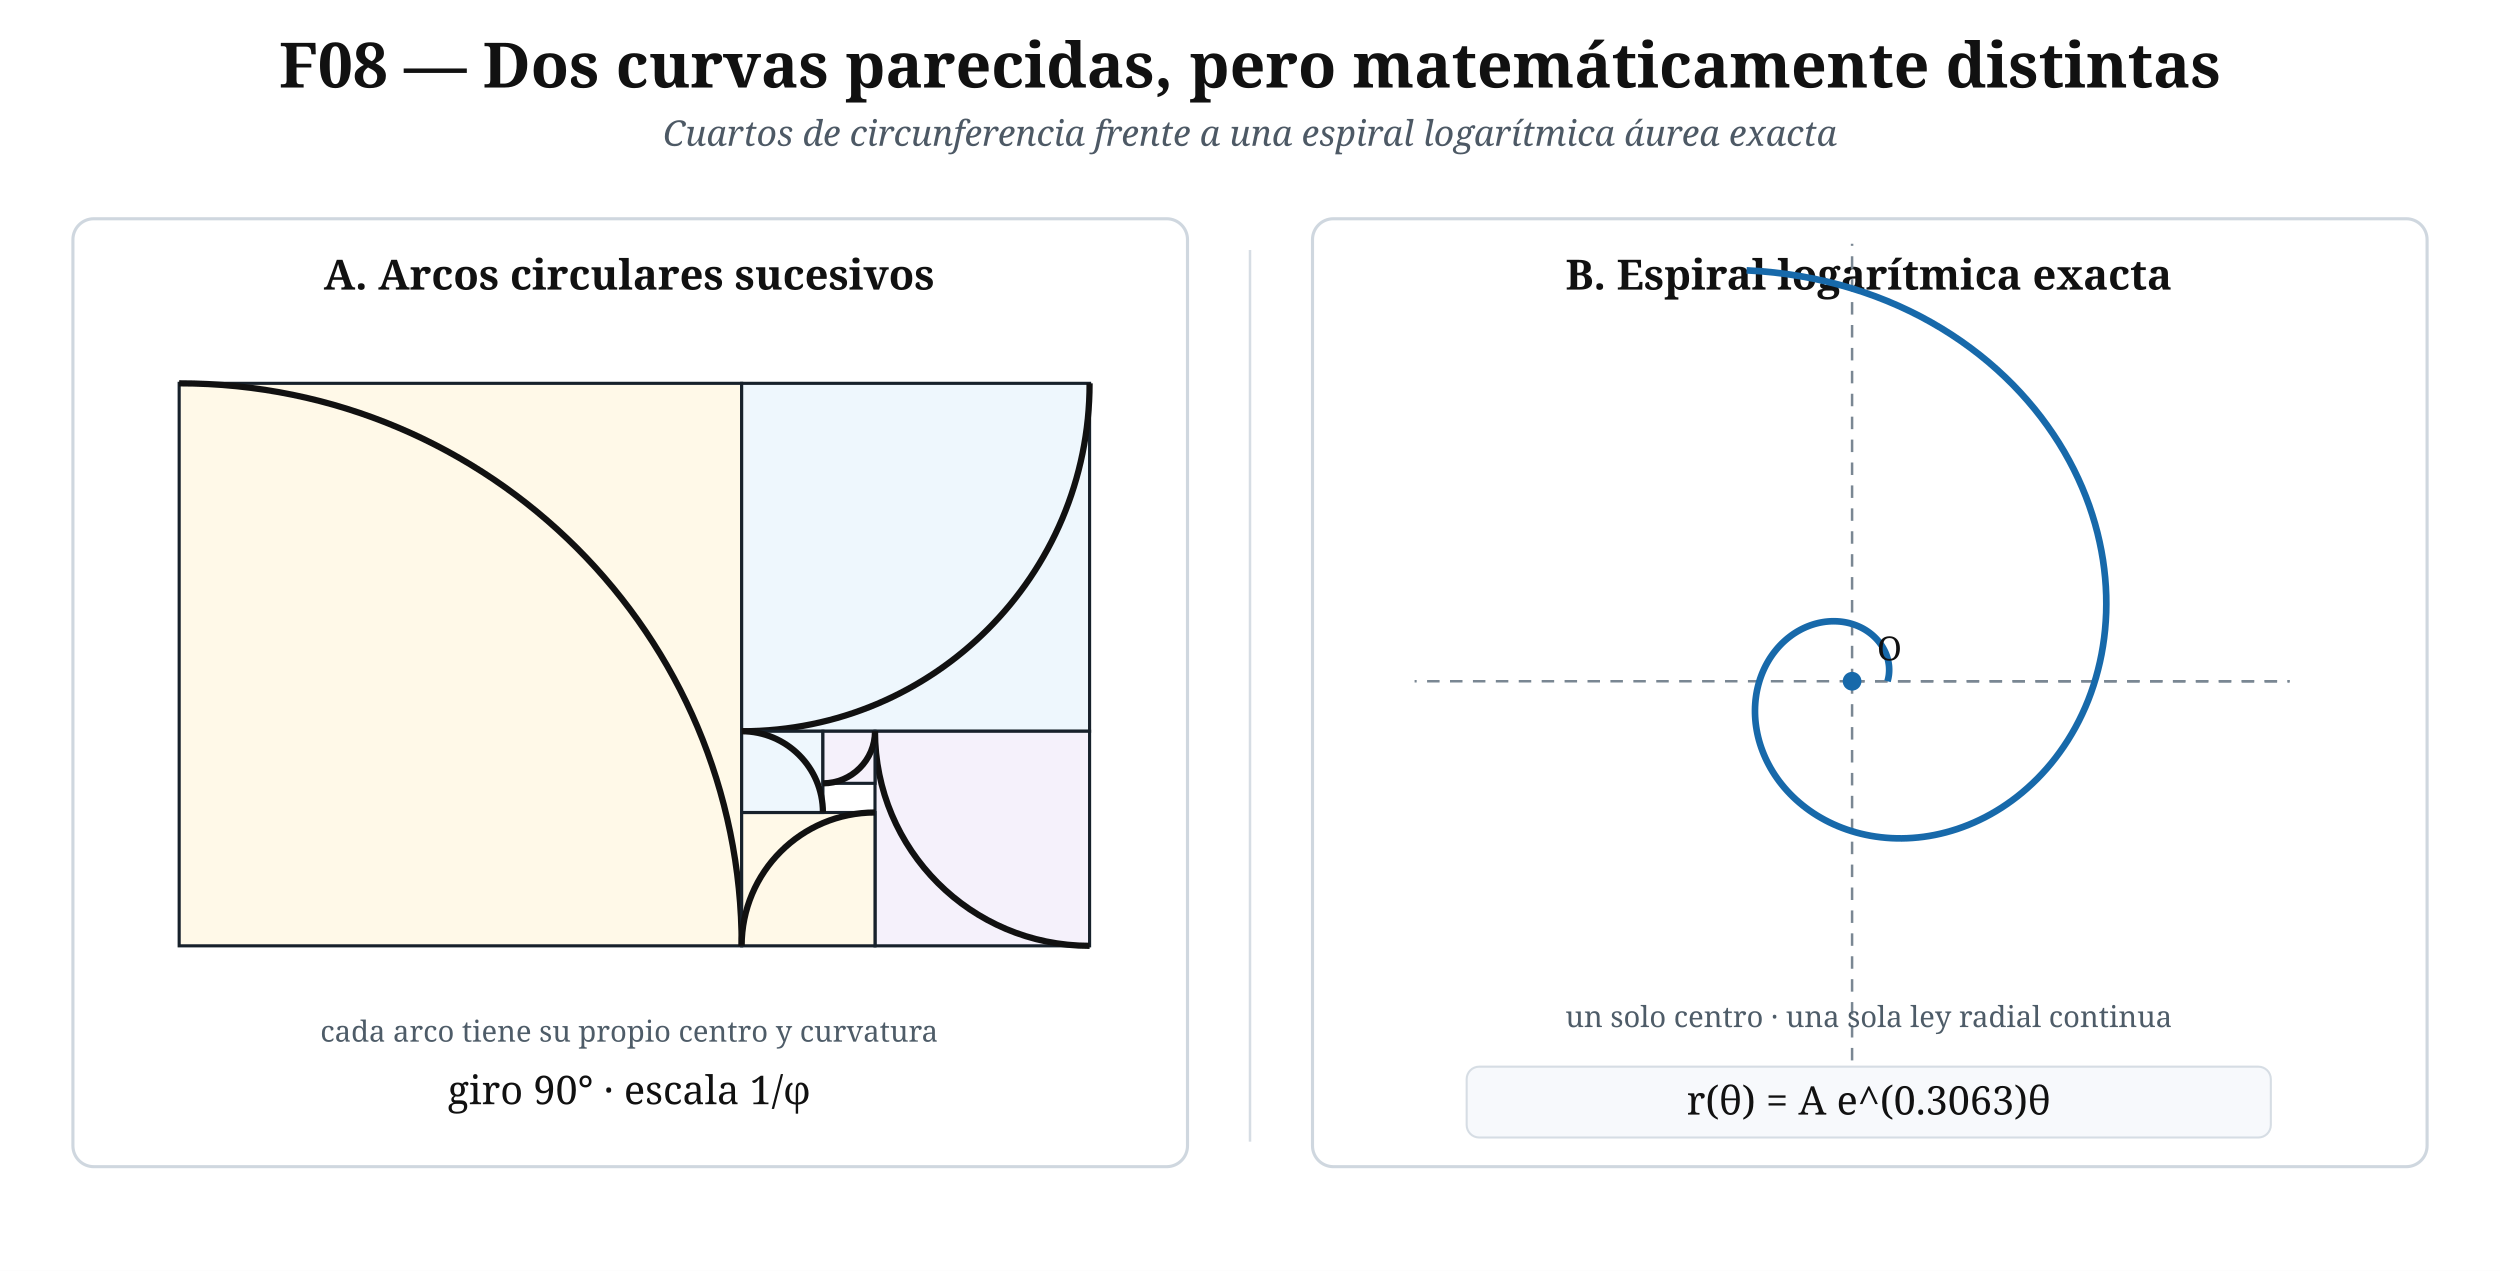
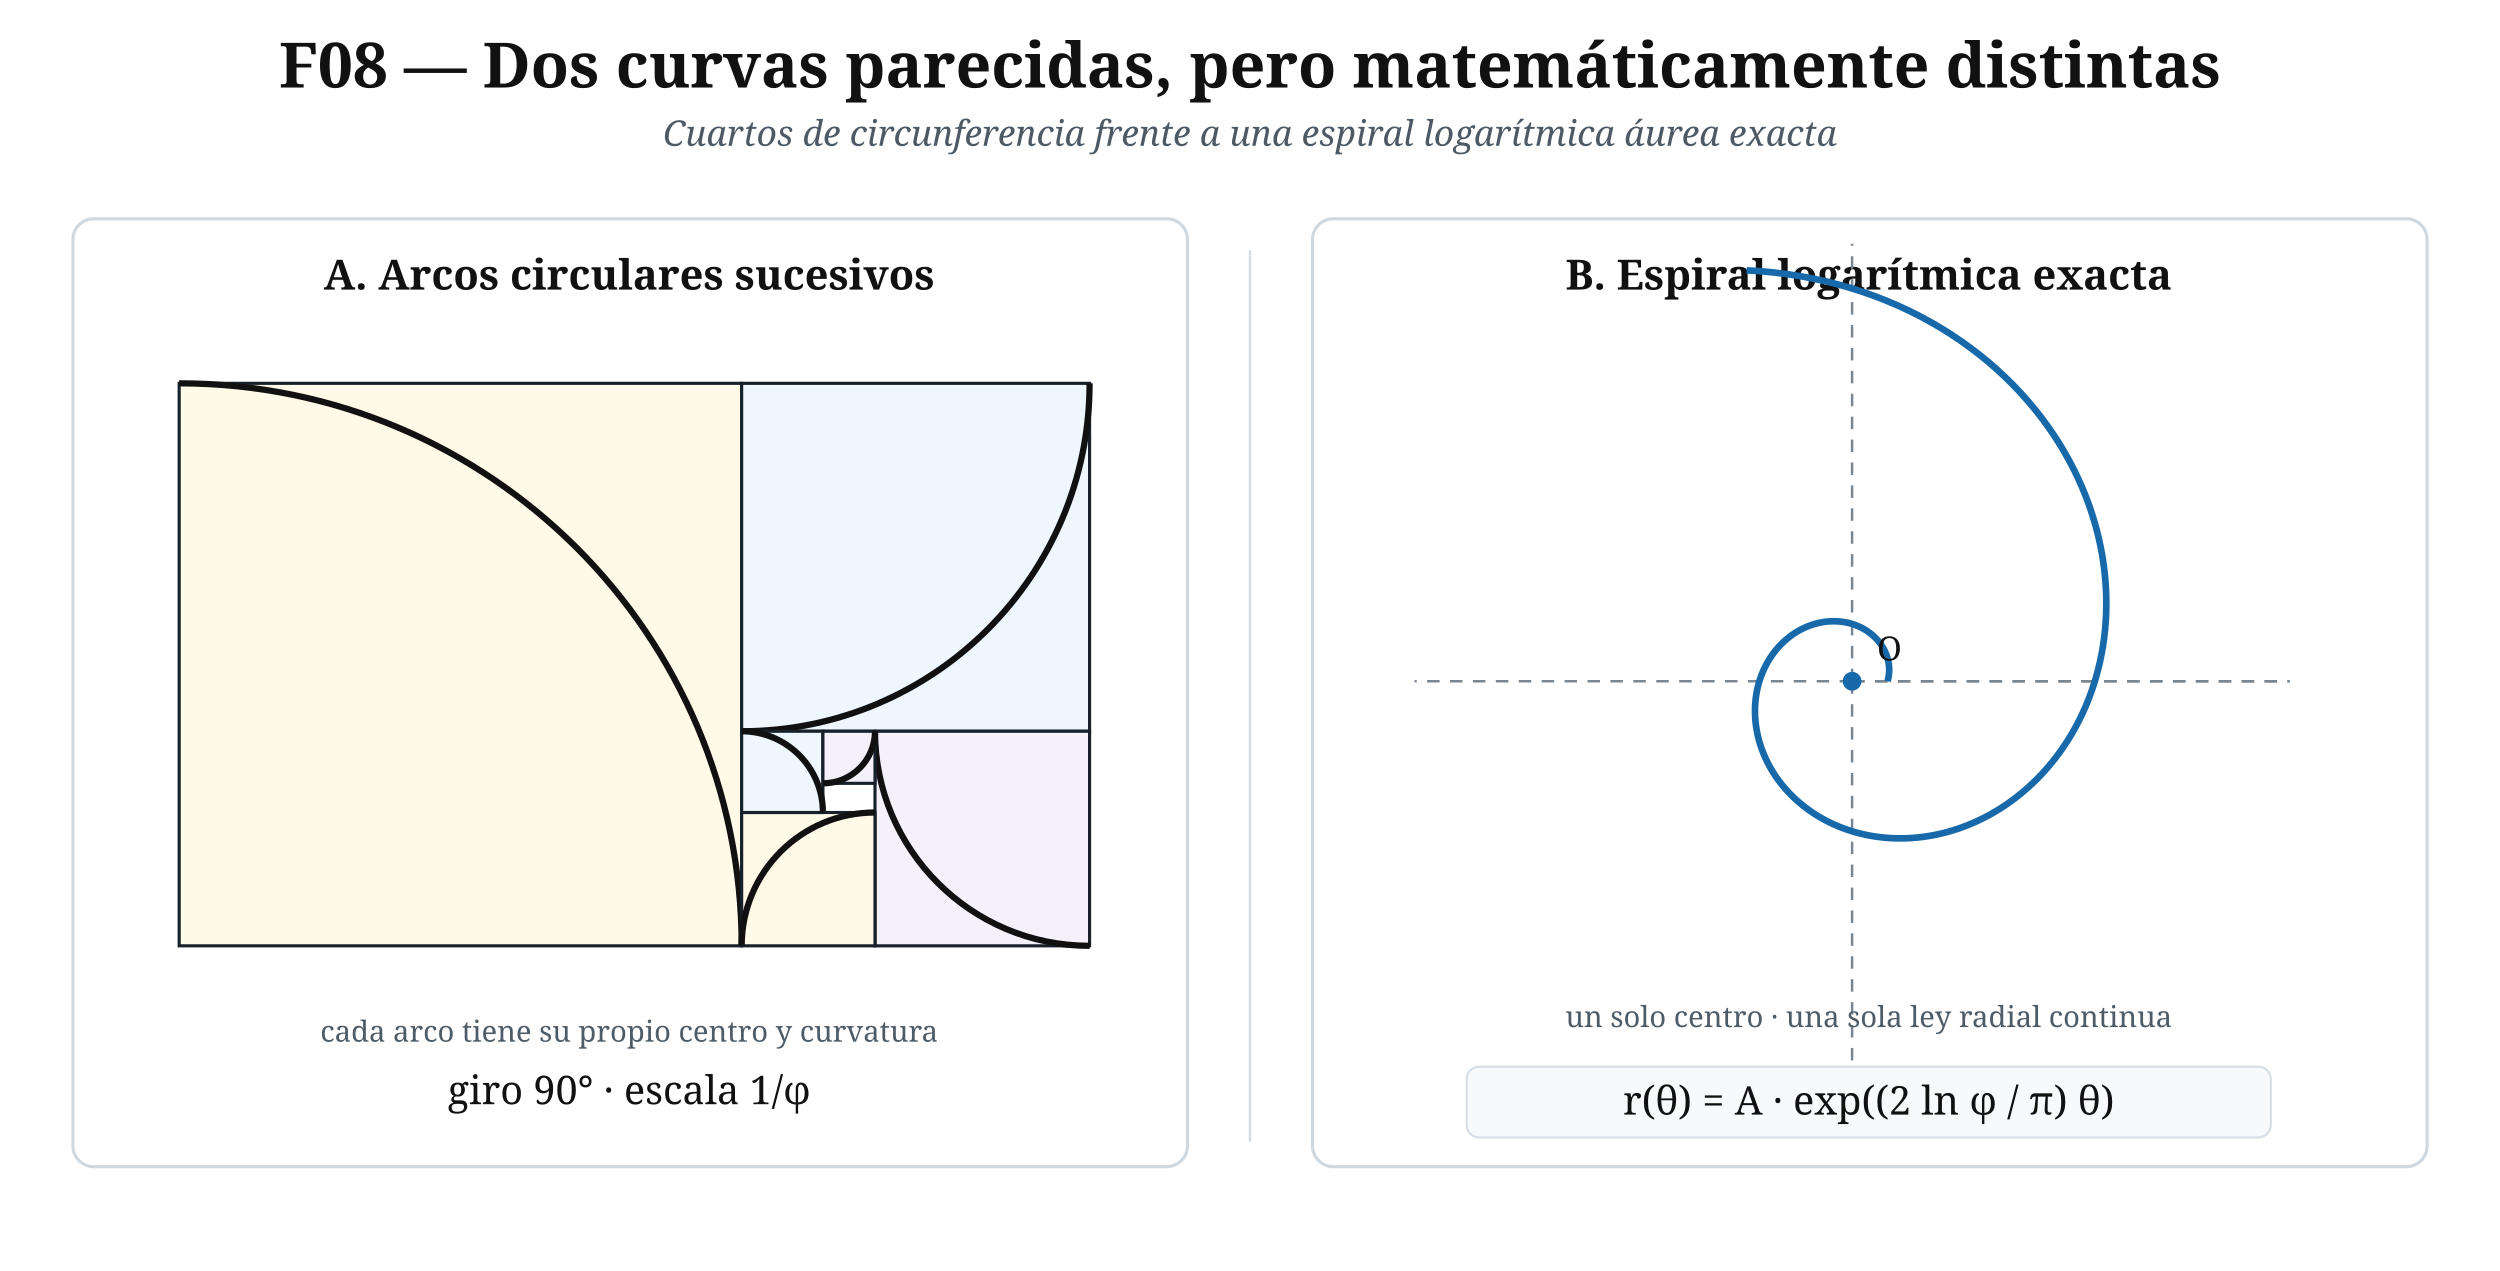
<svg xmlns="http://www.w3.org/2000/svg" width="1200" height="610" viewBox="0 0 1200 610" role="img" aria-labelledby="title desc">
  <style>
 .bg{fill:#fff}.panel{fill:#fff;stroke:#cfd7df;stroke-width:1.5}.title{font:700 30px Georgia,serif;fill:#111}.subtitle{font:italic 17px Georgia,serif;fill:#4d5965}.head{font:700 20px Georgia,serif;fill:#111}.label{font:16px Georgia,serif;fill:#111}.small{font:14px Georgia,serif;fill:#4e5c68}.math{font:19px Georgia,serif;fill:#111}
 .sq{fill:none;stroke:#17212b;stroke-width:1.5}.s0{fill:#fff9e8}.s1{fill:#eef7fd}.s2{fill:#f5f1fb}.arc{fill:none;stroke:#111;stroke-width:3}.center{fill:#1769aa}.ray{stroke:#7a8793;stroke-width:1.2;stroke-dasharray:6 5}.spiral{fill:none;stroke:#1769aa;stroke-width:3.2}.divider{stroke:#d6dde4;stroke-width:1.2}.note{fill:#f7f9fc;stroke:#d6dde4;stroke-width:1}
</style>
  <rect class="bg" width="1200" height="610" />
  <text class="title" x="600" y="42" text-anchor="middle">F08 — Dos curvas parecidas, pero matemáticamente distintas</text>
  <text class="subtitle" x="600" y="70" text-anchor="middle">Cuartos de circunferencia frente a una espiral logarítmica áurea exacta</text>
  <rect class="panel" x="35" y="105" width="535" height="455" rx="10" />
  <text class="head" x="302" y="139" text-anchor="middle">A. Arcos circulares sucesivos</text>
  <rect x="86" y="184" width="270" height="270" class="sq s0" />
  <path d="M 86 184 A 270 270 0 0 1 356 454" class="arc" />
  <rect x="356" y="184" width="167" height="167" class="sq s1" />
  <path d="M 523 184 A 167 167 0 0 1 356 351" class="arc" />
  <rect x="420" y="351" width="103" height="103" class="sq s2" />
  <path d="M 523 454 A 103 103 0 0 1 420 351" class="arc" />
  <rect x="356" y="390" width="64" height="64" class="sq s0" />
  <path d="M 356 454 A 64 64 0 0 1 420 390" class="arc" />
  <rect x="356" y="351" width="39" height="39" class="sq s1" />
  <path d="M 356 351 A 39 39 0 0 1 395 390" class="arc" />
  <rect x="395" y="351" width="25" height="25" class="sq s2" />
  <path d="M 420 351 A 25 25 0 0 1 395 376" class="arc" />
  <text class="small" x="302" y="500" text-anchor="middle">cada arco tiene su propio centro y curvatura</text>
  <text class="math" x="302" y="530" text-anchor="middle">giro 90° · escala 1/φ</text>
  <rect class="panel" x="630" y="105" width="535" height="455" rx="10" />
  <text class="head" x="897" y="139" text-anchor="middle">B. Espiral logarítmica exacta</text>
  <line x1="889" y1="327" x2="1099.0" y2="327.0" class="ray" />
  <line x1="889" y1="327" x2="889.0" y2="117.0" class="ray" />
  <line x1="889" y1="327" x2="679.0" y2="327.0" class="ray" />
  <line x1="889" y1="327" x2="889.0" y2="537.0" class="ray" />
  <line x1="889" y1="327" x2="1099.0" y2="327.0" class="ray" />
  <path d="M906.00 327.00 L906.15 326.47 L906.29 325.92 L906.42 325.37 L906.52 324.80 L906.62 324.23 L906.69 323.65 L906.74 323.07 L906.78 322.47 L906.80 321.87 L906.80 321.26 L906.78 320.65 L906.75 320.03 L906.69 319.41 L906.61 318.79 L906.51 318.16 L906.39 317.53 L906.25 316.89 L906.09 316.26 L905.91 315.62 L905.71 314.99 L905.48 314.35 L905.23 313.72 L904.96 313.08 L904.67 312.46 L904.35 311.83 L904.02 311.21 L903.66 310.59 L903.27 309.98 L902.87 309.38 L902.44 308.78 L901.99 308.19 L901.52 307.61 L901.02 307.04 L900.50 306.48 L899.96 305.93 L899.40 305.40 L898.81 304.87 L898.20 304.36 L897.58 303.87 L896.93 303.39 L896.25 302.92 L895.56 302.47 L894.85 302.04 L894.12 301.63 L893.37 301.24 L892.60 300.87 L891.81 300.52 L891.00 300.19 L890.17 299.88 L889.33 299.60 L888.47 299.34 L887.60 299.10 L886.71 298.89 L885.80 298.71 L884.88 298.55 L883.95 298.42 L883.00 298.32 L882.05 298.25 L881.08 298.21 L880.10 298.19 L879.11 298.21 L878.12 298.26 L877.11 298.34 L876.10 298.45 L875.09 298.60 L874.07 298.78 L873.04 298.99 L872.02 299.24 L870.99 299.52 L869.96 299.84 L868.93 300.19 L867.90 300.58 L866.88 301.00 L865.86 301.46 L864.85 301.95 L863.84 302.49 L862.84 303.05 L861.85 303.66 L860.86 304.30 L859.89 304.98 L858.94 305.70 L857.99 306.45 L857.06 307.24 L856.15 308.06 L855.25 308.92 L854.38 309.82 L853.52 310.75 L852.69 311.72 L851.88 312.73 L851.09 313.76 L850.33 314.84 L849.59 315.94 L848.89 317.08 L848.21 318.25 L847.56 319.46 L846.95 320.69 L846.37 321.96 L845.82 323.25 L845.31 324.58 L844.83 325.93 L844.40 327.31 L844.00 328.72 L843.65 330.15 L843.33 331.61 L843.06 333.09 L842.84 334.59 L842.65 336.11 L842.52 337.65 L842.43 339.21 L842.39 340.79 L842.40 342.38 L842.46 343.98 L842.57 345.60 L842.73 347.23 L842.95 348.87 L843.22 350.52 L843.54 352.18 L843.92 353.84 L844.35 355.50 L844.84 357.16 L845.39 358.83 L846.00 360.49 L846.66 362.15 L847.38 363.80 L848.16 365.45 L849.00 367.08 L849.89 368.71 L850.85 370.32 L851.86 371.91 L852.94 373.49 L854.07 375.05 L855.27 376.58 L856.52 378.10 L857.83 379.58 L859.20 381.04 L860.63 382.47 L862.12 383.87 L863.67 385.23 L865.27 386.56 L866.93 387.85 L868.64 389.10 L870.41 390.31 L872.23 391.47 L874.11 392.58 L876.04 393.65 L878.01 394.66 L880.04 395.62 L882.12 396.53 L884.25 397.38 L886.42 398.17 L888.64 398.90 L890.89 399.57 L893.20 400.17 L895.54 400.70 L897.91 401.17 L900.33 401.56 L902.78 401.88 L905.26 402.13 L907.77 402.31 L910.31 402.40 L912.88 402.42 L915.47 402.35 L918.08 402.20 L920.72 401.97 L923.36 401.66 L926.03 401.26 L928.70 400.77 L931.38 400.19 L934.07 399.52 L936.76 398.76 L939.46 397.92 L942.15 396.97 L944.83 395.94 L947.51 394.81 L950.18 393.58 L952.83 392.27 L955.47 390.85 L958.08 389.34 L960.67 387.74 L963.23 386.03 L965.77 384.23 L968.27 382.34 L970.73 380.35 L973.15 378.26 L975.53 376.08 L977.87 373.81 L980.15 371.43 L982.38 368.97 L984.55 366.42 L986.66 363.77 L988.70 361.03 L990.68 358.20 L992.59 355.29 L994.42 352.28 L996.18 349.20 L997.85 346.03 L999.44 342.77 L1000.95 339.44 L1002.36 336.03 L1003.67 332.55 L1004.89 328.99 L1006.01 325.36 L1007.02 321.66 L1007.93 317.90 L1008.73 314.07 L1009.41 310.19 L1009.98 306.25 L1010.43 302.25 L1010.75 298.21 L1010.96 294.11 L1011.03 289.97 L1010.98 285.80 L1010.79 281.58 L1010.47 277.34 L1010.01 273.06 L1009.42 268.76 L1008.68 264.44 L1007.80 260.11 L1006.78 255.76 L1005.61 251.41 L1004.29 247.05 L1002.83 242.69 L1001.21 238.34 L999.44 234.00 L997.52 229.68 L995.45 225.38 L993.22 221.11 L990.84 216.86 L988.30 212.65 L985.60 208.49 L982.75 204.37 L979.75 200.30 L976.59 196.29 L973.27 192.35 L969.80 188.47 L966.18 184.66 L962.40 180.94 L958.47 177.30 L954.40 173.75 L950.17 170.30 L945.79 166.95 L941.27 163.70 L936.61 160.57 L931.81 157.56 L926.87 154.67 L921.79 151.90 L916.58 149.28 L911.23 146.79 L905.77 144.45 L900.17 142.26 L894.46 140.23 L888.64 138.36 L882.70 136.65 L876.65 135.11 L870.50 133.76 L864.25 132.58 L857.90 131.59 L851.47 130.79 L844.96 130.18 L838.36 129.77" class="spiral" />
  <circle cx="889" cy="327" r="4.5" class="center" />
  <text class="label" x="901" y="317">O</text>
  <text class="small" x="897" y="493" text-anchor="middle">un solo centro · una sola ley radial continua</text>
  <rect class="note" x="704" y="512" width="386" height="34" rx="6" />
-   <text class="math" x="897" y="535" text-anchor="middle">r(θ) = A e^(0.3063)θ</text>
+   <text class="math" x="897" y="535" text-anchor="middle">r(θ) = A · exp((2 ln φ / π) θ)</text>
  <line class="divider" x1="600" y1="120" x2="600" y2="548" />
</svg>
